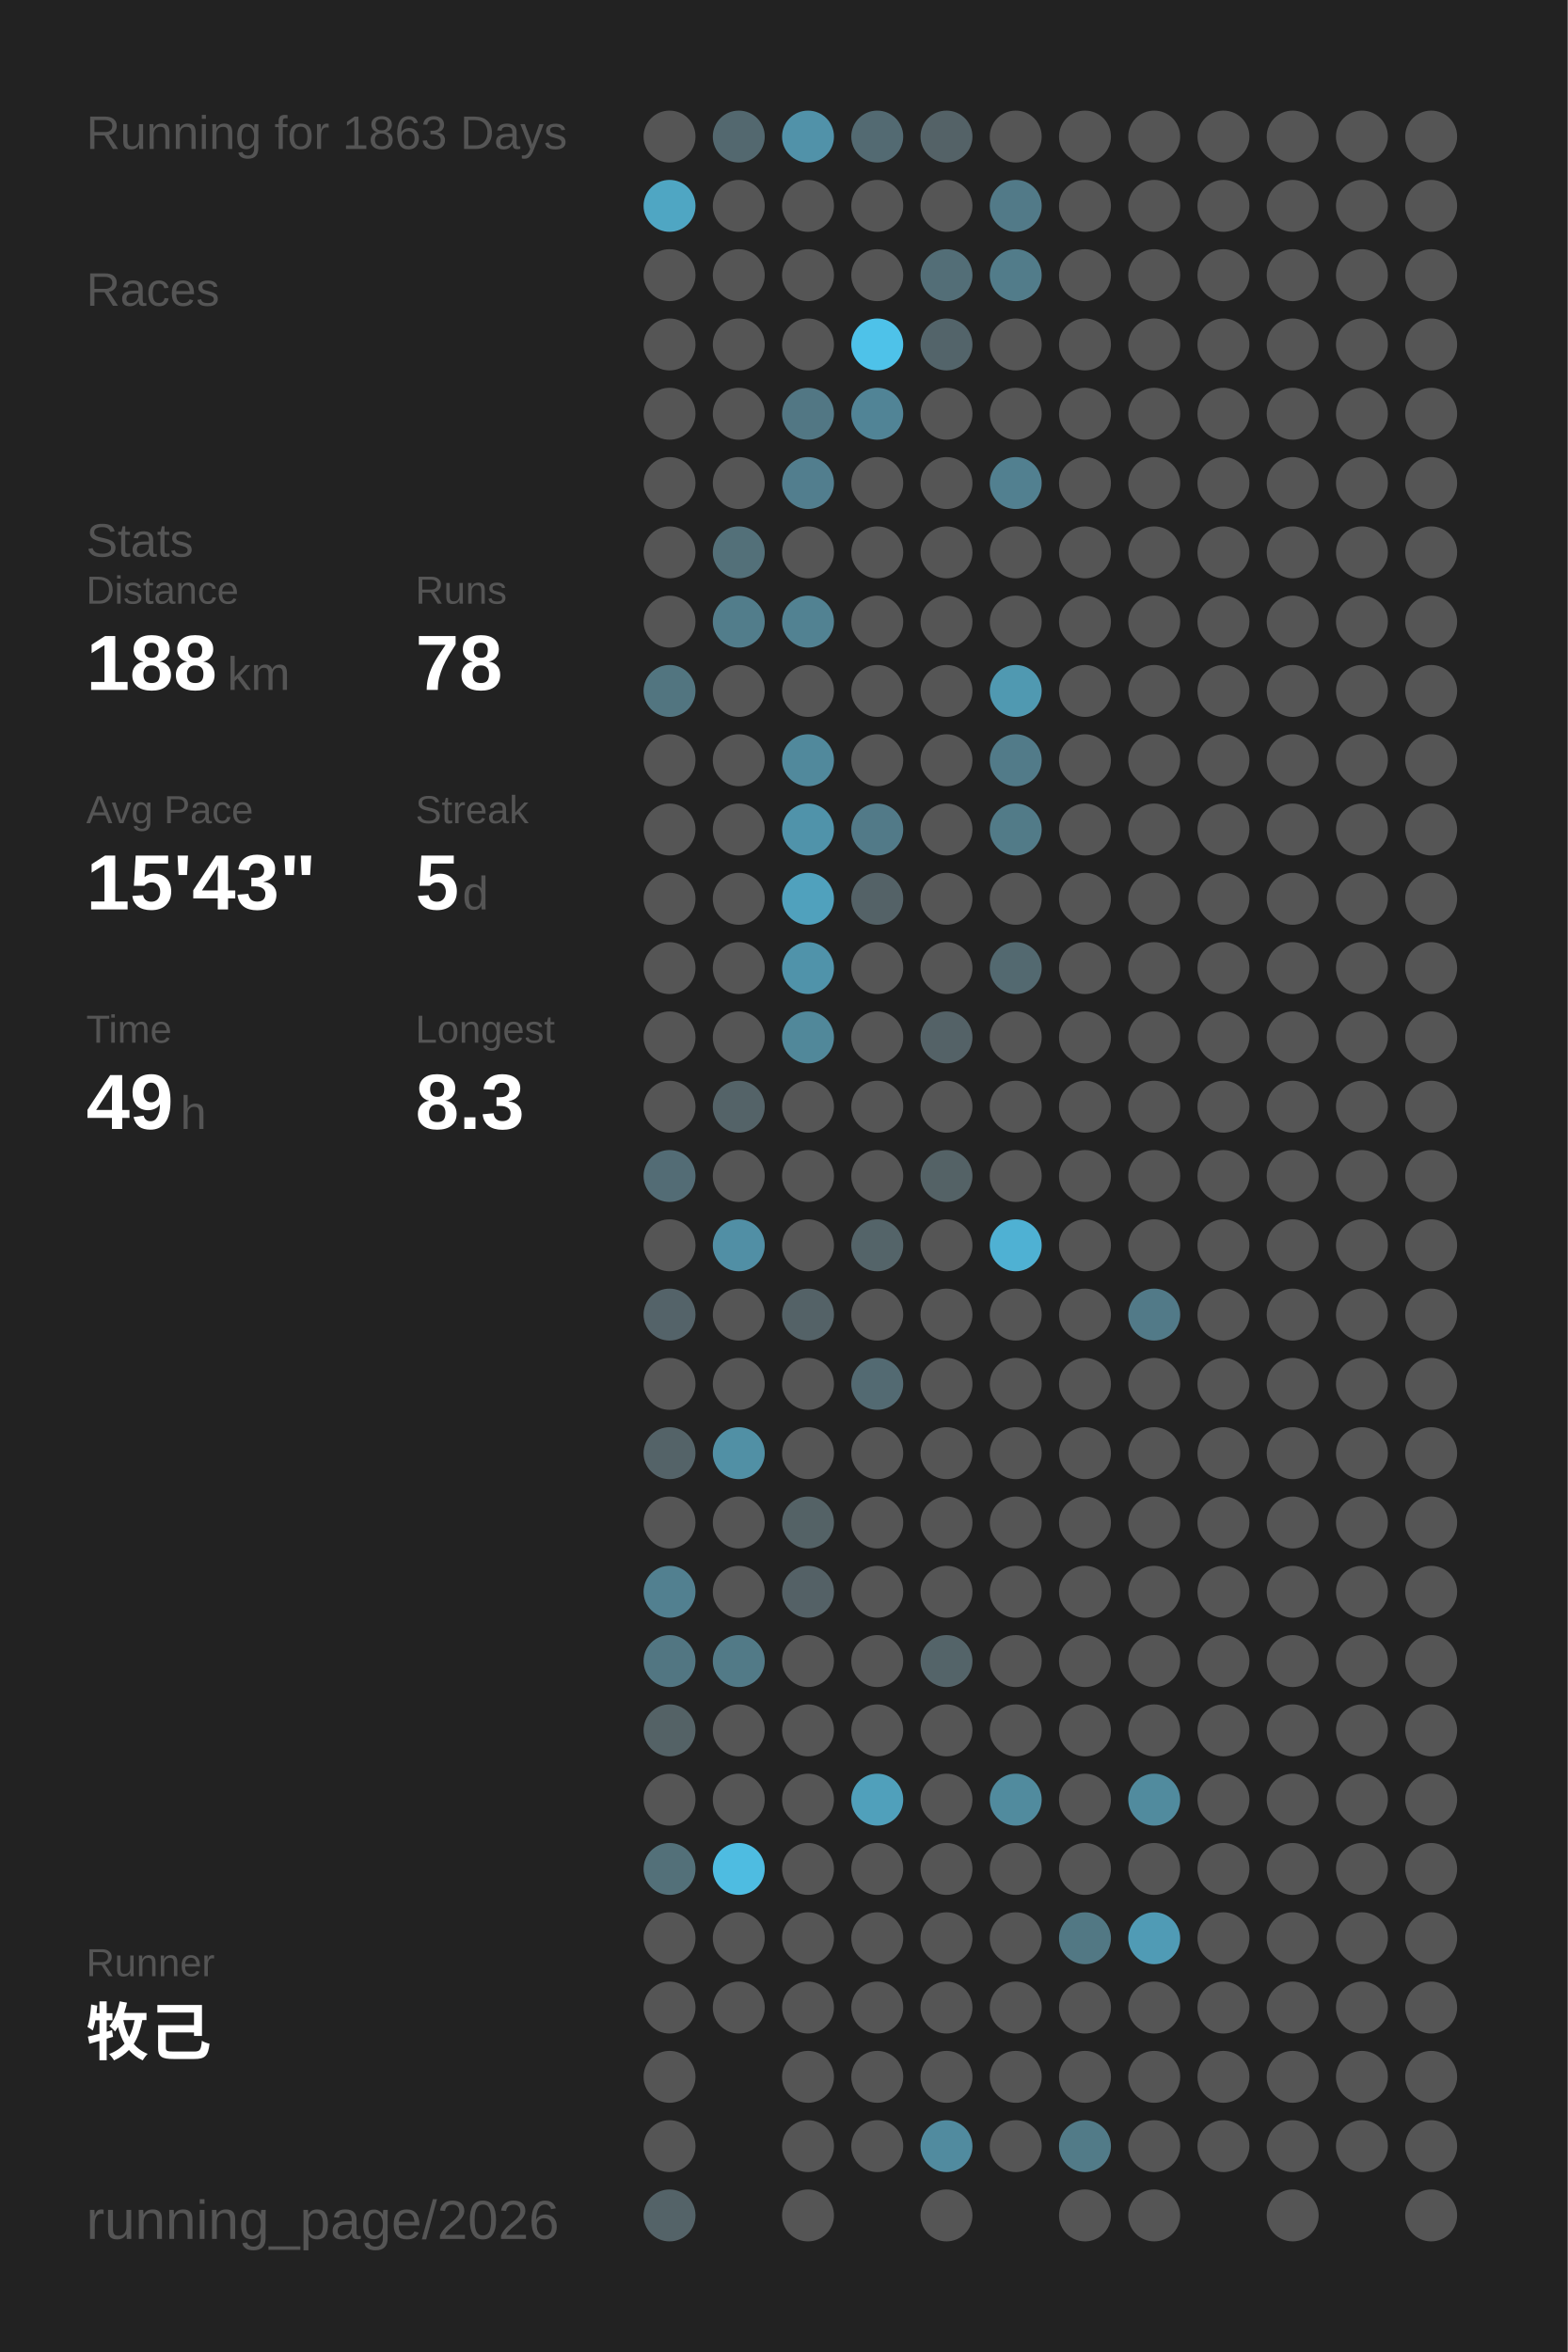
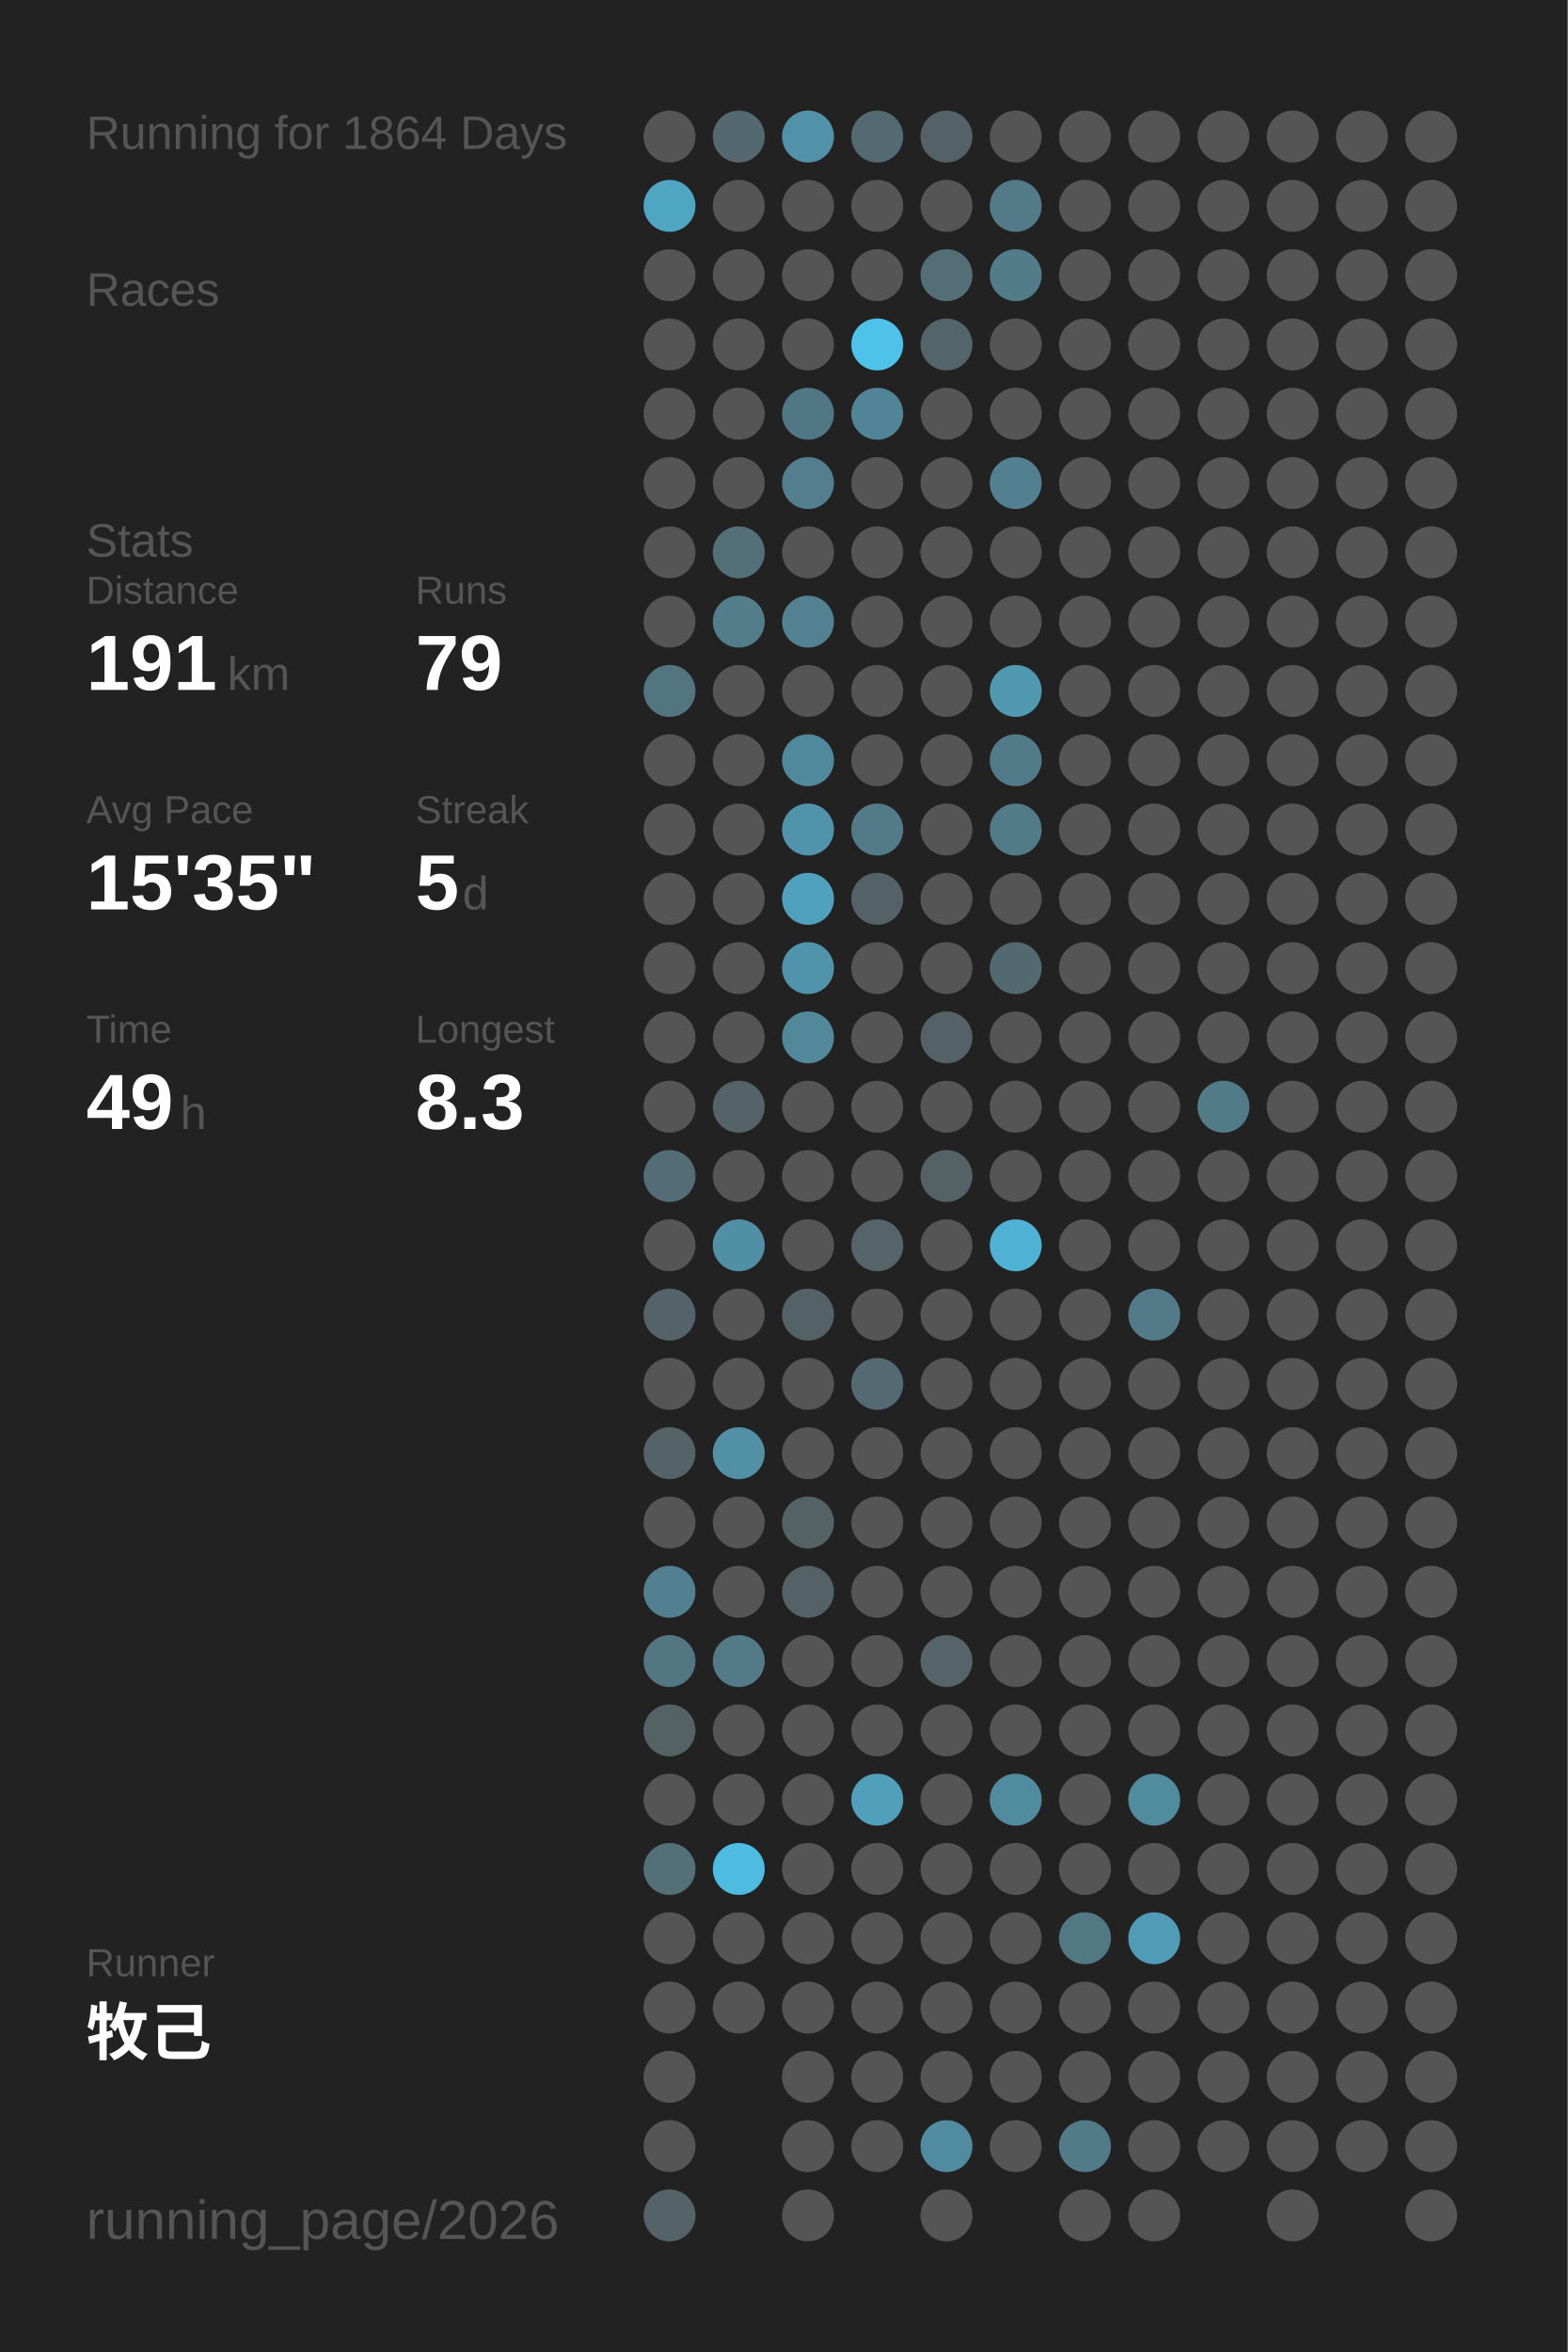
<svg xmlns="http://www.w3.org/2000/svg" baseProfile="full" height="300mm" version="1.1" viewBox="0,0,200,300" width="200mm">
  <defs />
  <rect fill="#222222" height="300" width="200" x="0" y="0" />
-   <text fill="#555555" style="font-size:6px; font-family:Arial;" x="11" y="19">Running for 1863 Days</text>
+   <text fill="#555555" style="font-size:6px; font-family:Arial;" x="11" y="19">Running for 1864 Days</text>
  <text fill="#555555" style="font-size:6px; font-family:Arial;" x="11" y="39">Races</text>
  <text fill="#555555" style="font-size:6px; font-family:Arial;" x="11" y="71">Stats</text>
  <text fill="#555555" style="font-size:5px; font-family:Arial;" x="11" y="77">Distance</text>
-   <text fill="#FFFFFF" style="font-size:10px; font-family:Arial; font-weight:bold;" x="11" y="88">188</text>
+   <text fill="#FFFFFF" style="font-size:10px; font-family:Arial; font-weight:bold;" x="11" y="88">191</text>
  <text fill="#555555" style="font-size:6px; font-family:Arial;" x="29" y="88">km</text>
  <text fill="#555555" style="font-size:5px; font-family:Arial;" x="53" y="77">Runs</text>
-   <text fill="#FFFFFF" style="font-size:10px; font-family:Arial; font-weight:bold;" x="53" y="88">78</text>
+   <text fill="#FFFFFF" style="font-size:10px; font-family:Arial; font-weight:bold;" x="53" y="88">79</text>
  <text fill="#555555" style="font-size:5px; font-family:Arial;" x="11" y="105">Avg Pace</text>
-   <text fill="#FFFFFF" style="font-size:10px; font-family:Arial; font-weight:bold;" x="11" y="116">15'43"</text>
+   <text fill="#FFFFFF" style="font-size:10px; font-family:Arial; font-weight:bold;" x="11" y="116">15'35"</text>
  <text fill="#555555" style="font-size:5px; font-family:Arial;" x="53" y="105">Streak</text>
  <text fill="#FFFFFF" style="font-size:10px; font-family:Arial; font-weight:bold;" x="53" y="116">5</text>
  <text fill="#555555" style="font-size:6px; font-family:Arial;" x="59" y="116">d</text>
  <text fill="#555555" style="font-size:5px; font-family:Arial;" x="11" y="133">Time</text>
  <text fill="#FFFFFF" style="font-size:10px; font-family:Arial; font-weight:bold;" x="11" y="144">49</text>
  <text fill="#555555" style="font-size:6px; font-family:Arial;" x="23" y="144">h</text>
  <text fill="#555555" style="font-size:5px; font-family:Arial;" x="53" y="133">Longest</text>
  <text fill="#FFFFFF" style="font-size:10px; font-family:Arial; font-weight:bold;" x="53" y="144">8.3</text>
  <text fill="#555555" style="font-size:5px; font-family:Arial;" x="11" y="252.065">Runner</text>
  <text fill="#FFFFFF" style="font-size:8px; font-family:Arial; font-weight:bold;" x="11" y="262.065">牧己</text>
  <text fill="#555555" style="font-size:7px; font-family:Arial;" x="11" y="285.581">running_page/2026</text>
  <circle cx="85.417" cy="17.419" fill="#555555" r="3.312" />
  <circle cx="85.417" cy="26.258" fill="#4fa6c3" r="3.312" />
  <circle cx="85.417" cy="35.097" fill="#555555" r="3.312" />
  <circle cx="85.417" cy="43.935" fill="#555555" r="3.312" />
  <circle cx="85.417" cy="52.774" fill="#555555" r="3.312" />
  <circle cx="85.417" cy="61.613" fill="#555555" r="3.312" />
  <circle cx="85.417" cy="70.452" fill="#555555" r="3.312" />
  <circle cx="85.417" cy="79.29" fill="#555555" r="3.312" />
  <circle cx="85.417" cy="88.129" fill="#527580" r="3.312" />
  <circle cx="85.417" cy="96.968" fill="#555555" r="3.312" />
  <circle cx="85.417" cy="105.806" fill="#555555" r="3.312" />
  <circle cx="85.417" cy="114.645" fill="#555555" r="3.312" />
  <circle cx="85.417" cy="123.484" fill="#555555" r="3.312" />
  <circle cx="85.417" cy="132.323" fill="#555555" r="3.312" />
  <circle cx="85.417" cy="141.161" fill="#555555" r="3.312" />
  <circle cx="85.417" cy="150" fill="#536c75" r="3.312" />
  <circle cx="85.417" cy="158.839" fill="#555555" r="3.312" />
  <circle cx="85.417" cy="167.677" fill="#546369" r="3.312" />
  <circle cx="85.417" cy="176.516" fill="#555555" r="3.312" />
  <circle cx="85.417" cy="185.355" fill="#546368" r="3.312" />
  <circle cx="85.417" cy="194.194" fill="#555555" r="3.312" />
  <circle cx="85.417" cy="203.032" fill="#528090" r="3.312" />
  <circle cx="85.417" cy="211.871" fill="#527682" r="3.312" />
  <circle cx="85.417" cy="220.71" fill="#546266" r="3.312" />
  <circle cx="85.417" cy="229.548" fill="#555555" r="3.312" />
  <circle cx="85.417" cy="238.387" fill="#537079" r="3.312" />
  <circle cx="85.417" cy="247.226" fill="#555555" r="3.312" />
  <circle cx="85.417" cy="256.065" fill="#555555" r="3.312" />
  <circle cx="85.417" cy="264.903" fill="#555555" r="3.312" />
  <circle cx="85.417" cy="273.742" fill="#555555" r="3.312" />
  <circle cx="85.417" cy="282.581" fill="#546368" r="3.312" />
  <circle cx="94.25" cy="17.419" fill="#53686f" r="3.312" />
  <circle cx="94.25" cy="26.258" fill="#555555" r="3.312" />
  <circle cx="94.25" cy="35.097" fill="#555555" r="3.312" />
  <circle cx="94.25" cy="43.935" fill="#555555" r="3.312" />
  <circle cx="94.25" cy="52.774" fill="#555555" r="3.312" />
  <circle cx="94.25" cy="61.613" fill="#555555" r="3.312" />
  <circle cx="94.25" cy="70.452" fill="#537079" r="3.312" />
  <circle cx="94.25" cy="79.29" fill="#527d8b" r="3.312" />
  <circle cx="94.25" cy="88.129" fill="#555555" r="3.312" />
  <circle cx="94.25" cy="96.968" fill="#555555" r="3.312" />
  <circle cx="94.25" cy="105.806" fill="#555555" r="3.312" />
  <circle cx="94.25" cy="114.645" fill="#555555" r="3.312" />
  <circle cx="94.25" cy="123.484" fill="#555555" r="3.312" />
  <circle cx="94.25" cy="132.323" fill="#555555" r="3.312" />
  <circle cx="94.25" cy="141.161" fill="#546368" r="3.312" />
  <circle cx="94.25" cy="150" fill="#555555" r="3.312" />
  <circle cx="94.25" cy="158.839" fill="#518fa5" r="3.312" />
  <circle cx="94.25" cy="167.677" fill="#555555" r="3.312" />
  <circle cx="94.25" cy="176.516" fill="#555555" r="3.312" />
  <circle cx="94.25" cy="185.355" fill="#5190a5" r="3.312" />
  <circle cx="94.25" cy="194.194" fill="#555555" r="3.312" />
  <circle cx="94.25" cy="203.032" fill="#555555" r="3.312" />
  <circle cx="94.25" cy="211.871" fill="#527a87" r="3.312" />
  <circle cx="94.25" cy="220.71" fill="#555555" r="3.312" />
  <circle cx="94.25" cy="229.548" fill="#555555" r="3.312" />
  <circle cx="94.25" cy="238.387" fill="#4ebce1" r="3.312" />
  <circle cx="94.25" cy="247.226" fill="#555555" r="3.312" />
  <circle cx="94.25" cy="256.065" fill="#555555" r="3.312" />
  <circle cx="103.083" cy="17.419" fill="#5192a9" r="3.312" />
  <circle cx="103.083" cy="26.258" fill="#555555" r="3.312" />
  <circle cx="103.083" cy="35.097" fill="#555555" r="3.312" />
  <circle cx="103.083" cy="43.935" fill="#555555" r="3.312" />
  <circle cx="103.083" cy="52.774" fill="#527784" r="3.312" />
  <circle cx="103.083" cy="61.613" fill="#527e8e" r="3.312" />
  <circle cx="103.083" cy="70.452" fill="#555555" r="3.312" />
  <circle cx="103.083" cy="79.29" fill="#528292" r="3.312" />
  <circle cx="103.083" cy="88.129" fill="#555555" r="3.312" />
  <circle cx="103.083" cy="96.968" fill="#51899c" r="3.312" />
  <circle cx="103.083" cy="105.806" fill="#5093aa" r="3.312" />
  <circle cx="103.083" cy="114.645" fill="#50a1bd" r="3.312" />
  <circle cx="103.083" cy="123.484" fill="#5093aa" r="3.312" />
  <circle cx="103.083" cy="132.323" fill="#51889a" r="3.312" />
  <circle cx="103.083" cy="141.161" fill="#555555" r="3.312" />
  <circle cx="103.083" cy="150" fill="#555555" r="3.312" />
  <circle cx="103.083" cy="158.839" fill="#555555" r="3.312" />
  <circle cx="103.083" cy="167.677" fill="#546267" r="3.312" />
  <circle cx="103.083" cy="176.516" fill="#555555" r="3.312" />
  <circle cx="103.083" cy="185.355" fill="#555555" r="3.312" />
  <circle cx="103.083" cy="194.194" fill="#546266" r="3.312" />
  <circle cx="103.083" cy="203.032" fill="#546166" r="3.312" />
  <circle cx="103.083" cy="211.871" fill="#555555" r="3.312" />
  <circle cx="103.083" cy="220.71" fill="#555555" r="3.312" />
  <circle cx="103.083" cy="229.548" fill="#555555" r="3.312" />
  <circle cx="103.083" cy="238.387" fill="#555555" r="3.312" />
  <circle cx="103.083" cy="247.226" fill="#555555" r="3.312" />
  <circle cx="103.083" cy="256.065" fill="#555555" r="3.312" />
  <circle cx="103.083" cy="264.903" fill="#555555" r="3.312" />
  <circle cx="103.083" cy="273.742" fill="#555555" r="3.312" />
  <circle cx="103.083" cy="282.581" fill="#555555" r="3.312" />
  <circle cx="111.917" cy="17.419" fill="#536a72" r="3.312" />
  <circle cx="111.917" cy="26.258" fill="#555555" r="3.312" />
  <circle cx="111.917" cy="35.097" fill="#555555" r="3.312" />
  <circle cx="111.917" cy="43.935" fill="#4ec2e9" r="3.312" />
  <circle cx="111.917" cy="52.774" fill="#518496" r="3.312" />
  <circle cx="111.917" cy="61.613" fill="#555555" r="3.312" />
  <circle cx="111.917" cy="70.452" fill="#555555" r="3.312" />
  <circle cx="111.917" cy="79.29" fill="#555555" r="3.312" />
  <circle cx="111.917" cy="88.129" fill="#555555" r="3.312" />
  <circle cx="111.917" cy="96.968" fill="#555555" r="3.312" />
  <circle cx="111.917" cy="105.806" fill="#527a88" r="3.312" />
  <circle cx="111.917" cy="114.645" fill="#546267" r="3.312" />
  <circle cx="111.917" cy="123.484" fill="#555555" r="3.312" />
  <circle cx="111.917" cy="132.323" fill="#555555" r="3.312" />
  <circle cx="111.917" cy="141.161" fill="#555555" r="3.312" />
  <circle cx="111.917" cy="150" fill="#555555" r="3.312" />
  <circle cx="111.917" cy="158.839" fill="#546469" r="3.312" />
  <circle cx="111.917" cy="167.677" fill="#555555" r="3.312" />
  <circle cx="111.917" cy="176.516" fill="#536a72" r="3.312" />
  <circle cx="111.917" cy="185.355" fill="#555555" r="3.312" />
  <circle cx="111.917" cy="194.194" fill="#555555" r="3.312" />
  <circle cx="111.917" cy="203.032" fill="#555555" r="3.312" />
  <circle cx="111.917" cy="211.871" fill="#555555" r="3.312" />
  <circle cx="111.917" cy="220.71" fill="#555555" r="3.312" />
  <circle cx="111.917" cy="229.548" fill="#50a0bb" r="3.312" />
  <circle cx="111.917" cy="238.387" fill="#555555" r="3.312" />
  <circle cx="111.917" cy="247.226" fill="#555555" r="3.312" />
  <circle cx="111.917" cy="256.065" fill="#555555" r="3.312" />
  <circle cx="111.917" cy="264.903" fill="#555555" r="3.312" />
  <circle cx="111.917" cy="273.742" fill="#555555" r="3.312" />
  <circle cx="120.75" cy="17.419" fill="#546267" r="3.312" />
  <circle cx="120.75" cy="26.258" fill="#555555" r="3.312" />
  <circle cx="120.75" cy="35.097" fill="#536e77" r="3.312" />
  <circle cx="120.75" cy="43.935" fill="#53646a" r="3.312" />
  <circle cx="120.75" cy="52.774" fill="#555555" r="3.312" />
  <circle cx="120.75" cy="61.613" fill="#555555" r="3.312" />
  <circle cx="120.75" cy="70.452" fill="#555555" r="3.312" />
  <circle cx="120.75" cy="79.29" fill="#555555" r="3.312" />
  <circle cx="120.75" cy="88.129" fill="#555555" r="3.312" />
  <circle cx="120.75" cy="96.968" fill="#555555" r="3.312" />
  <circle cx="120.75" cy="105.806" fill="#555555" r="3.312" />
  <circle cx="120.75" cy="114.645" fill="#555555" r="3.312" />
  <circle cx="120.75" cy="123.484" fill="#555555" r="3.312" />
  <circle cx="120.75" cy="132.323" fill="#546267" r="3.312" />
  <circle cx="120.75" cy="141.161" fill="#555555" r="3.312" />
  <circle cx="120.75" cy="150" fill="#546266" r="3.312" />
  <circle cx="120.75" cy="158.839" fill="#555555" r="3.312" />
  <circle cx="120.75" cy="167.677" fill="#555555" r="3.312" />
  <circle cx="120.75" cy="176.516" fill="#555555" r="3.312" />
  <circle cx="120.75" cy="185.355" fill="#555555" r="3.312" />
  <circle cx="120.75" cy="194.194" fill="#555555" r="3.312" />
  <circle cx="120.75" cy="203.032" fill="#555555" r="3.312" />
  <circle cx="120.75" cy="211.871" fill="#546469" r="3.312" />
  <circle cx="120.75" cy="220.71" fill="#555555" r="3.312" />
  <circle cx="120.75" cy="229.548" fill="#555555" r="3.312" />
  <circle cx="120.75" cy="238.387" fill="#555555" r="3.312" />
  <circle cx="120.75" cy="247.226" fill="#555555" r="3.312" />
  <circle cx="120.75" cy="256.065" fill="#555555" r="3.312" />
  <circle cx="120.75" cy="264.903" fill="#555555" r="3.312" />
  <circle cx="120.75" cy="273.742" fill="#518b9f" r="3.312" />
  <circle cx="120.75" cy="282.581" fill="#555555" r="3.312" />
  <circle cx="129.583" cy="17.419" fill="#555555" r="3.312" />
  <circle cx="129.583" cy="26.258" fill="#527a88" r="3.312" />
  <circle cx="129.583" cy="35.097" fill="#527c8a" r="3.312" />
  <circle cx="129.583" cy="43.935" fill="#555555" r="3.312" />
  <circle cx="129.583" cy="52.774" fill="#555555" r="3.312" />
  <circle cx="129.583" cy="61.613" fill="#528090" r="3.312" />
  <circle cx="129.583" cy="70.452" fill="#555555" r="3.312" />
  <circle cx="129.583" cy="79.29" fill="#555555" r="3.312" />
  <circle cx="129.583" cy="88.129" fill="#5099b1" r="3.312" />
  <circle cx="129.583" cy="96.968" fill="#527b89" r="3.312" />
  <circle cx="129.583" cy="105.806" fill="#527b88" r="3.312" />
  <circle cx="129.583" cy="114.645" fill="#555555" r="3.312" />
  <circle cx="129.583" cy="123.484" fill="#536970" r="3.312" />
  <circle cx="129.583" cy="132.323" fill="#555555" r="3.312" />
  <circle cx="129.583" cy="141.161" fill="#555555" r="3.312" />
  <circle cx="129.583" cy="150" fill="#555555" r="3.312" />
  <circle cx="129.583" cy="158.839" fill="#4fb1d3" r="3.312" />
  <circle cx="129.583" cy="167.677" fill="#555555" r="3.312" />
  <circle cx="129.583" cy="176.516" fill="#555555" r="3.312" />
  <circle cx="129.583" cy="185.355" fill="#555555" r="3.312" />
  <circle cx="129.583" cy="194.194" fill="#555555" r="3.312" />
  <circle cx="129.583" cy="203.032" fill="#555555" r="3.312" />
  <circle cx="129.583" cy="211.871" fill="#555555" r="3.312" />
  <circle cx="129.583" cy="220.71" fill="#555555" r="3.312" />
  <circle cx="129.583" cy="229.548" fill="#518b9e" r="3.312" />
  <circle cx="129.583" cy="238.387" fill="#555555" r="3.312" />
  <circle cx="129.583" cy="247.226" fill="#555555" r="3.312" />
  <circle cx="129.583" cy="256.065" fill="#555555" r="3.312" />
  <circle cx="129.583" cy="264.903" fill="#555555" r="3.312" />
  <circle cx="129.583" cy="273.742" fill="#555555" r="3.312" />
  <circle cx="138.417" cy="17.419" fill="#555555" r="3.312" />
  <circle cx="138.417" cy="26.258" fill="#555555" r="3.312" />
  <circle cx="138.417" cy="35.097" fill="#555555" r="3.312" />
  <circle cx="138.417" cy="43.935" fill="#555555" r="3.312" />
  <circle cx="138.417" cy="52.774" fill="#555555" r="3.312" />
  <circle cx="138.417" cy="61.613" fill="#555555" r="3.312" />
  <circle cx="138.417" cy="70.452" fill="#555555" r="3.312" />
  <circle cx="138.417" cy="79.29" fill="#555555" r="3.312" />
  <circle cx="138.417" cy="88.129" fill="#555555" r="3.312" />
  <circle cx="138.417" cy="96.968" fill="#555555" r="3.312" />
  <circle cx="138.417" cy="105.806" fill="#555555" r="3.312" />
  <circle cx="138.417" cy="114.645" fill="#555555" r="3.312" />
  <circle cx="138.417" cy="123.484" fill="#555555" r="3.312" />
  <circle cx="138.417" cy="132.323" fill="#555555" r="3.312" />
  <circle cx="138.417" cy="141.161" fill="#555555" r="3.312" />
  <circle cx="138.417" cy="150" fill="#555555" r="3.312" />
  <circle cx="138.417" cy="158.839" fill="#555555" r="3.312" />
  <circle cx="138.417" cy="167.677" fill="#555555" r="3.312" />
  <circle cx="138.417" cy="176.516" fill="#555555" r="3.312" />
  <circle cx="138.417" cy="185.355" fill="#555555" r="3.312" />
  <circle cx="138.417" cy="194.194" fill="#555555" r="3.312" />
  <circle cx="138.417" cy="203.032" fill="#555555" r="3.312" />
  <circle cx="138.417" cy="211.871" fill="#555555" r="3.312" />
  <circle cx="138.417" cy="220.71" fill="#555555" r="3.312" />
  <circle cx="138.417" cy="229.548" fill="#555555" r="3.312" />
  <circle cx="138.417" cy="238.387" fill="#555555" r="3.312" />
  <circle cx="138.417" cy="247.226" fill="#527884" r="3.312" />
  <circle cx="138.417" cy="256.065" fill="#555555" r="3.312" />
  <circle cx="138.417" cy="264.903" fill="#555555" r="3.312" />
  <circle cx="138.417" cy="273.742" fill="#527b88" r="3.312" />
  <circle cx="138.417" cy="282.581" fill="#555555" r="3.312" />
  <circle cx="147.25" cy="17.419" fill="#555555" r="3.312" />
  <circle cx="147.25" cy="26.258" fill="#555555" r="3.312" />
  <circle cx="147.25" cy="35.097" fill="#555555" r="3.312" />
  <circle cx="147.25" cy="43.935" fill="#555555" r="3.312" />
  <circle cx="147.25" cy="52.774" fill="#555555" r="3.312" />
  <circle cx="147.25" cy="61.613" fill="#555555" r="3.312" />
  <circle cx="147.25" cy="70.452" fill="#555555" r="3.312" />
  <circle cx="147.25" cy="79.29" fill="#555555" r="3.312" />
  <circle cx="147.25" cy="88.129" fill="#555555" r="3.312" />
  <circle cx="147.25" cy="96.968" fill="#555555" r="3.312" />
  <circle cx="147.25" cy="105.806" fill="#555555" r="3.312" />
  <circle cx="147.25" cy="114.645" fill="#555555" r="3.312" />
  <circle cx="147.25" cy="123.484" fill="#555555" r="3.312" />
  <circle cx="147.25" cy="132.323" fill="#555555" r="3.312" />
  <circle cx="147.25" cy="141.161" fill="#555555" r="3.312" />
  <circle cx="147.25" cy="150" fill="#555555" r="3.312" />
  <circle cx="147.25" cy="158.839" fill="#555555" r="3.312" />
  <circle cx="147.25" cy="167.677" fill="#527a88" r="3.312" />
  <circle cx="147.25" cy="176.516" fill="#555555" r="3.312" />
  <circle cx="147.25" cy="185.355" fill="#555555" r="3.312" />
  <circle cx="147.25" cy="194.194" fill="#555555" r="3.312" />
  <circle cx="147.25" cy="203.032" fill="#555555" r="3.312" />
  <circle cx="147.25" cy="211.871" fill="#555555" r="3.312" />
  <circle cx="147.25" cy="220.71" fill="#555555" r="3.312" />
  <circle cx="147.25" cy="229.548" fill="#518b9e" r="3.312" />
  <circle cx="147.25" cy="238.387" fill="#555555" r="3.312" />
  <circle cx="147.25" cy="247.226" fill="#509bb5" r="3.312" />
  <circle cx="147.25" cy="256.065" fill="#555555" r="3.312" />
  <circle cx="147.25" cy="264.903" fill="#555555" r="3.312" />
  <circle cx="147.25" cy="273.742" fill="#555555" r="3.312" />
  <circle cx="147.25" cy="282.581" fill="#555555" r="3.312" />
  <circle cx="156.083" cy="17.419" fill="#555555" r="3.312" />
  <circle cx="156.083" cy="26.258" fill="#555555" r="3.312" />
  <circle cx="156.083" cy="35.097" fill="#555555" r="3.312" />
  <circle cx="156.083" cy="43.935" fill="#555555" r="3.312" />
  <circle cx="156.083" cy="52.774" fill="#555555" r="3.312" />
  <circle cx="156.083" cy="61.613" fill="#555555" r="3.312" />
  <circle cx="156.083" cy="70.452" fill="#555555" r="3.312" />
  <circle cx="156.083" cy="79.29" fill="#555555" r="3.312" />
  <circle cx="156.083" cy="88.129" fill="#555555" r="3.312" />
  <circle cx="156.083" cy="96.968" fill="#555555" r="3.312" />
  <circle cx="156.083" cy="105.806" fill="#555555" r="3.312" />
  <circle cx="156.083" cy="114.645" fill="#555555" r="3.312" />
  <circle cx="156.083" cy="123.484" fill="#555555" r="3.312" />
  <circle cx="156.083" cy="132.323" fill="#555555" r="3.312" />
-   <circle cx="156.083" cy="141.161" fill="#555555" r="3.312" />
+   <circle cx="156.083" cy="141.161" fill="#527b88" r="3.312" />
  <circle cx="156.083" cy="150" fill="#555555" r="3.312" />
  <circle cx="156.083" cy="158.839" fill="#555555" r="3.312" />
  <circle cx="156.083" cy="167.677" fill="#555555" r="3.312" />
  <circle cx="156.083" cy="176.516" fill="#555555" r="3.312" />
  <circle cx="156.083" cy="185.355" fill="#555555" r="3.312" />
  <circle cx="156.083" cy="194.194" fill="#555555" r="3.312" />
  <circle cx="156.083" cy="203.032" fill="#555555" r="3.312" />
  <circle cx="156.083" cy="211.871" fill="#555555" r="3.312" />
  <circle cx="156.083" cy="220.71" fill="#555555" r="3.312" />
  <circle cx="156.083" cy="229.548" fill="#555555" r="3.312" />
  <circle cx="156.083" cy="238.387" fill="#555555" r="3.312" />
  <circle cx="156.083" cy="247.226" fill="#555555" r="3.312" />
  <circle cx="156.083" cy="256.065" fill="#555555" r="3.312" />
  <circle cx="156.083" cy="264.903" fill="#555555" r="3.312" />
  <circle cx="156.083" cy="273.742" fill="#555555" r="3.312" />
  <circle cx="164.917" cy="17.419" fill="#555555" r="3.312" />
  <circle cx="164.917" cy="26.258" fill="#555555" r="3.312" />
  <circle cx="164.917" cy="35.097" fill="#555555" r="3.312" />
  <circle cx="164.917" cy="43.935" fill="#555555" r="3.312" />
  <circle cx="164.917" cy="52.774" fill="#555555" r="3.312" />
  <circle cx="164.917" cy="61.613" fill="#555555" r="3.312" />
  <circle cx="164.917" cy="70.452" fill="#555555" r="3.312" />
  <circle cx="164.917" cy="79.29" fill="#555555" r="3.312" />
  <circle cx="164.917" cy="88.129" fill="#555555" r="3.312" />
  <circle cx="164.917" cy="96.968" fill="#555555" r="3.312" />
  <circle cx="164.917" cy="105.806" fill="#555555" r="3.312" />
  <circle cx="164.917" cy="114.645" fill="#555555" r="3.312" />
  <circle cx="164.917" cy="123.484" fill="#555555" r="3.312" />
  <circle cx="164.917" cy="132.323" fill="#555555" r="3.312" />
  <circle cx="164.917" cy="141.161" fill="#555555" r="3.312" />
  <circle cx="164.917" cy="150" fill="#555555" r="3.312" />
  <circle cx="164.917" cy="158.839" fill="#555555" r="3.312" />
  <circle cx="164.917" cy="167.677" fill="#555555" r="3.312" />
  <circle cx="164.917" cy="176.516" fill="#555555" r="3.312" />
  <circle cx="164.917" cy="185.355" fill="#555555" r="3.312" />
  <circle cx="164.917" cy="194.194" fill="#555555" r="3.312" />
  <circle cx="164.917" cy="203.032" fill="#555555" r="3.312" />
  <circle cx="164.917" cy="211.871" fill="#555555" r="3.312" />
  <circle cx="164.917" cy="220.71" fill="#555555" r="3.312" />
  <circle cx="164.917" cy="229.548" fill="#555555" r="3.312" />
  <circle cx="164.917" cy="238.387" fill="#555555" r="3.312" />
  <circle cx="164.917" cy="247.226" fill="#555555" r="3.312" />
  <circle cx="164.917" cy="256.065" fill="#555555" r="3.312" />
  <circle cx="164.917" cy="264.903" fill="#555555" r="3.312" />
  <circle cx="164.917" cy="273.742" fill="#555555" r="3.312" />
  <circle cx="164.917" cy="282.581" fill="#555555" r="3.312" />
  <circle cx="173.75" cy="17.419" fill="#555555" r="3.312" />
  <circle cx="173.75" cy="26.258" fill="#555555" r="3.312" />
  <circle cx="173.75" cy="35.097" fill="#555555" r="3.312" />
  <circle cx="173.75" cy="43.935" fill="#555555" r="3.312" />
  <circle cx="173.75" cy="52.774" fill="#555555" r="3.312" />
  <circle cx="173.75" cy="61.613" fill="#555555" r="3.312" />
  <circle cx="173.75" cy="70.452" fill="#555555" r="3.312" />
  <circle cx="173.75" cy="79.29" fill="#555555" r="3.312" />
  <circle cx="173.75" cy="88.129" fill="#555555" r="3.312" />
  <circle cx="173.75" cy="96.968" fill="#555555" r="3.312" />
  <circle cx="173.75" cy="105.806" fill="#555555" r="3.312" />
  <circle cx="173.75" cy="114.645" fill="#555555" r="3.312" />
  <circle cx="173.75" cy="123.484" fill="#555555" r="3.312" />
  <circle cx="173.75" cy="132.323" fill="#555555" r="3.312" />
  <circle cx="173.75" cy="141.161" fill="#555555" r="3.312" />
  <circle cx="173.75" cy="150" fill="#555555" r="3.312" />
  <circle cx="173.75" cy="158.839" fill="#555555" r="3.312" />
  <circle cx="173.75" cy="167.677" fill="#555555" r="3.312" />
  <circle cx="173.75" cy="176.516" fill="#555555" r="3.312" />
  <circle cx="173.75" cy="185.355" fill="#555555" r="3.312" />
  <circle cx="173.75" cy="194.194" fill="#555555" r="3.312" />
  <circle cx="173.75" cy="203.032" fill="#555555" r="3.312" />
  <circle cx="173.75" cy="211.871" fill="#555555" r="3.312" />
  <circle cx="173.75" cy="220.71" fill="#555555" r="3.312" />
  <circle cx="173.75" cy="229.548" fill="#555555" r="3.312" />
  <circle cx="173.75" cy="238.387" fill="#555555" r="3.312" />
  <circle cx="173.75" cy="247.226" fill="#555555" r="3.312" />
  <circle cx="173.75" cy="256.065" fill="#555555" r="3.312" />
  <circle cx="173.75" cy="264.903" fill="#555555" r="3.312" />
  <circle cx="173.75" cy="273.742" fill="#555555" r="3.312" />
  <circle cx="182.583" cy="17.419" fill="#555555" r="3.312" />
  <circle cx="182.583" cy="26.258" fill="#555555" r="3.312" />
  <circle cx="182.583" cy="35.097" fill="#555555" r="3.312" />
  <circle cx="182.583" cy="43.935" fill="#555555" r="3.312" />
  <circle cx="182.583" cy="52.774" fill="#555555" r="3.312" />
  <circle cx="182.583" cy="61.613" fill="#555555" r="3.312" />
  <circle cx="182.583" cy="70.452" fill="#555555" r="3.312" />
  <circle cx="182.583" cy="79.29" fill="#555555" r="3.312" />
  <circle cx="182.583" cy="88.129" fill="#555555" r="3.312" />
  <circle cx="182.583" cy="96.968" fill="#555555" r="3.312" />
  <circle cx="182.583" cy="105.806" fill="#555555" r="3.312" />
  <circle cx="182.583" cy="114.645" fill="#555555" r="3.312" />
  <circle cx="182.583" cy="123.484" fill="#555555" r="3.312" />
  <circle cx="182.583" cy="132.323" fill="#555555" r="3.312" />
  <circle cx="182.583" cy="141.161" fill="#555555" r="3.312" />
  <circle cx="182.583" cy="150" fill="#555555" r="3.312" />
  <circle cx="182.583" cy="158.839" fill="#555555" r="3.312" />
  <circle cx="182.583" cy="167.677" fill="#555555" r="3.312" />
  <circle cx="182.583" cy="176.516" fill="#555555" r="3.312" />
  <circle cx="182.583" cy="185.355" fill="#555555" r="3.312" />
  <circle cx="182.583" cy="194.194" fill="#555555" r="3.312" />
  <circle cx="182.583" cy="203.032" fill="#555555" r="3.312" />
  <circle cx="182.583" cy="211.871" fill="#555555" r="3.312" />
  <circle cx="182.583" cy="220.71" fill="#555555" r="3.312" />
  <circle cx="182.583" cy="229.548" fill="#555555" r="3.312" />
  <circle cx="182.583" cy="238.387" fill="#555555" r="3.312" />
  <circle cx="182.583" cy="247.226" fill="#555555" r="3.312" />
  <circle cx="182.583" cy="256.065" fill="#555555" r="3.312" />
  <circle cx="182.583" cy="264.903" fill="#555555" r="3.312" />
  <circle cx="182.583" cy="273.742" fill="#555555" r="3.312" />
  <circle cx="182.583" cy="282.581" fill="#555555" r="3.312" />
</svg>
